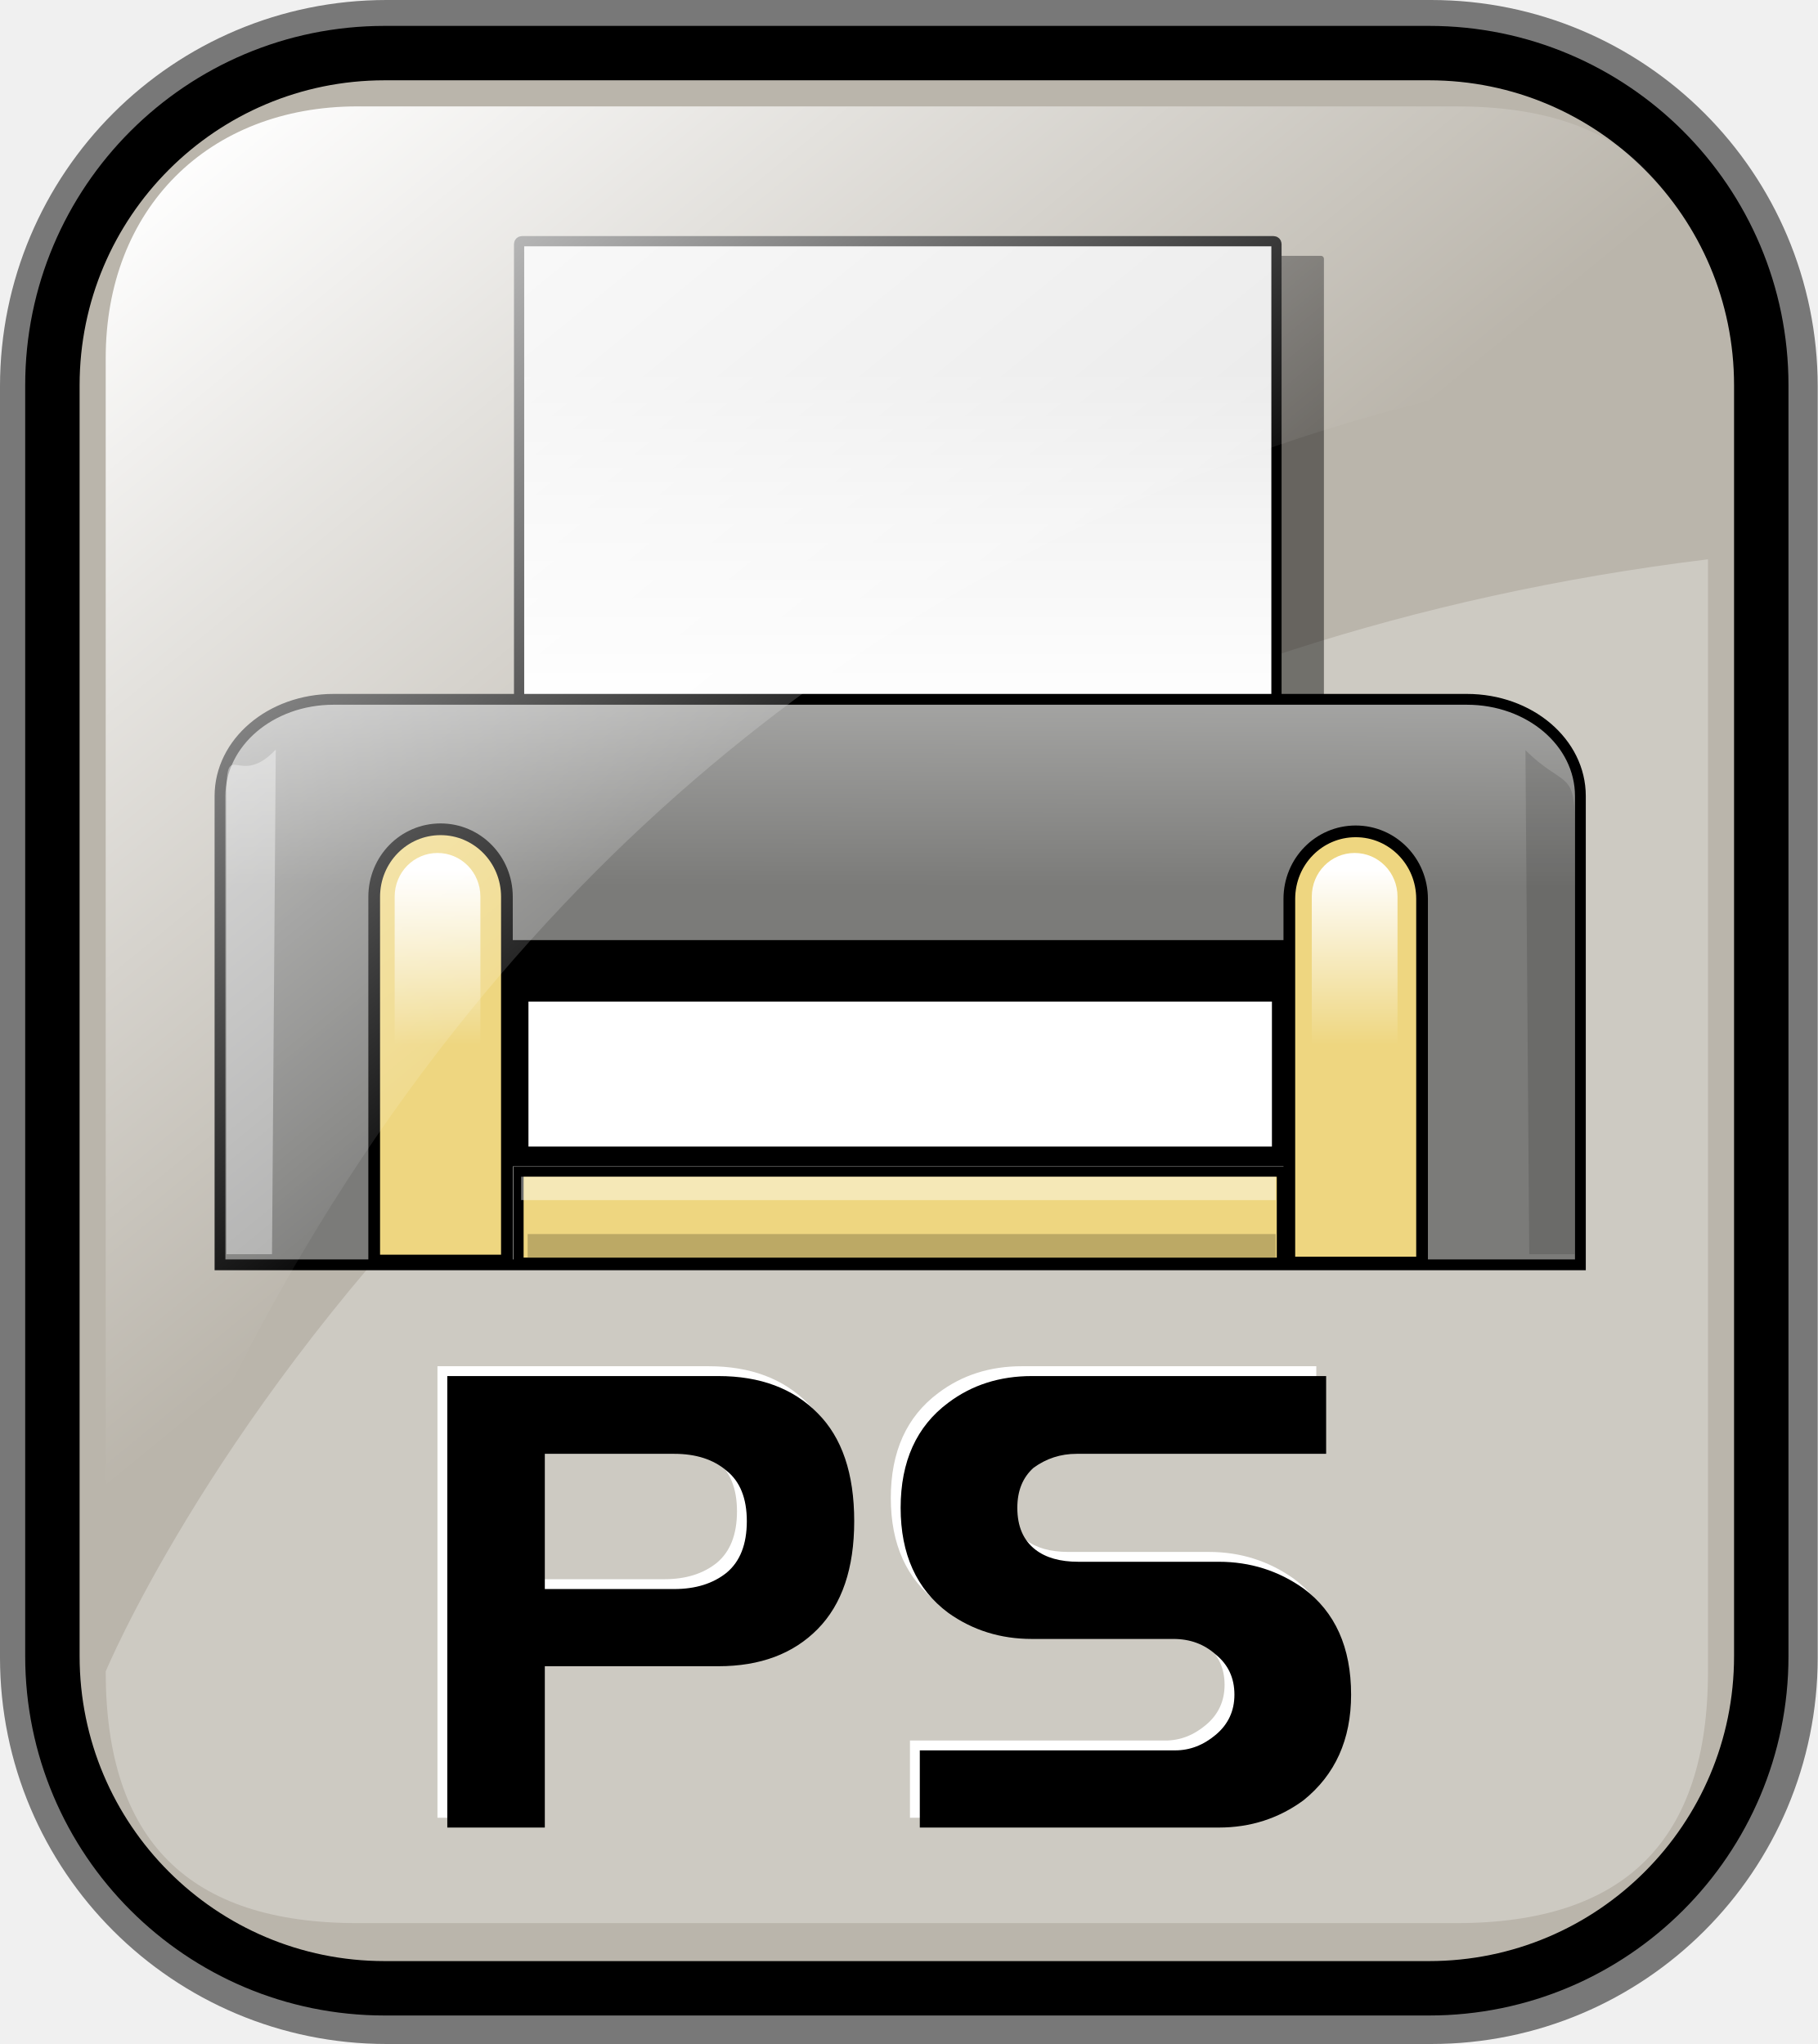
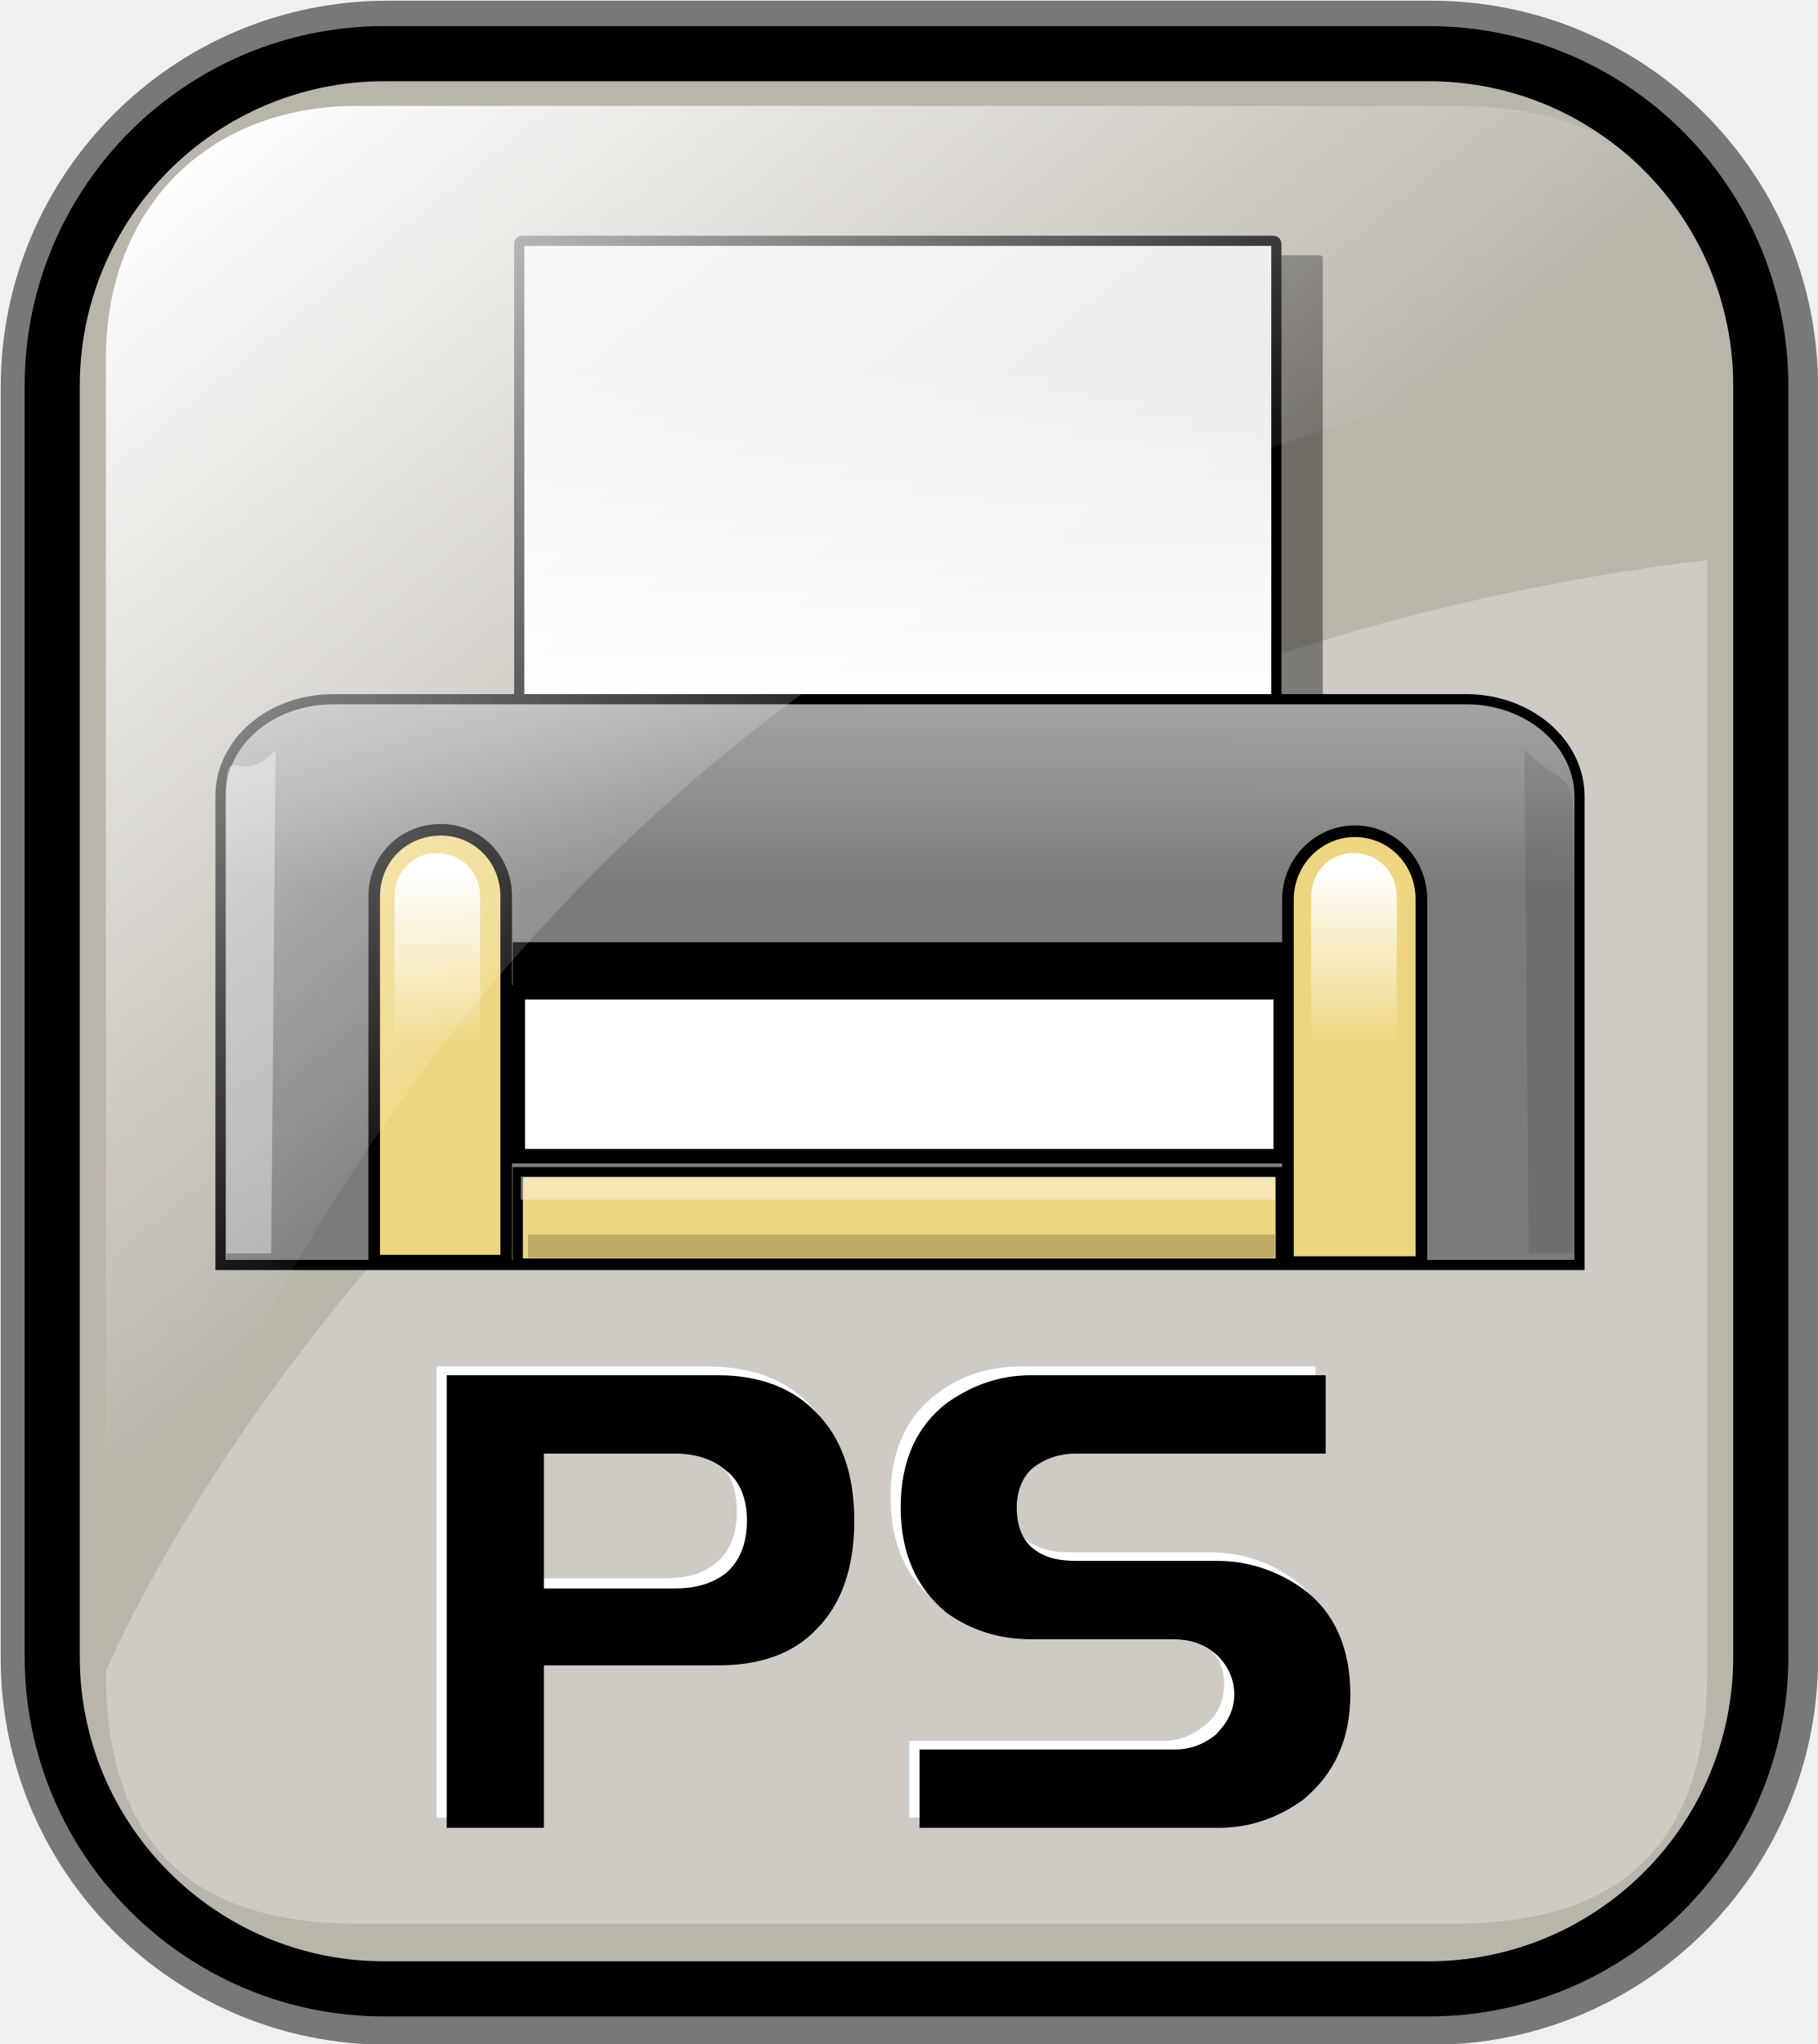
- <svg xmlns="http://www.w3.org/2000/svg" xmlns:xlink="http://www.w3.org/1999/xlink" id="svg1" width="125.256" height="140.887" version="1.0">
+ <svg xmlns="http://www.w3.org/2000/svg" xmlns:xlink="http://www.w3.org/1999/xlink" id="svg1" width="125.3" height="140.9" version="1">
+   <style>
+ .s0{
+   stop-color:#ffffff;
+   stop-opacity:1;
+ }
+ .s1{
+   stop-color:#ffffff;
+   stop-opacity:0;
+ }
+ .s2{
+   stop-color:#46a046;
+   stop-opacity:1;
+ }
+ .s3{
+   stop-color:#df421e;
+   stop-opacity:1;
+ }
+ .s4{
+   stop-color:#ada7c8;
+   stop-opacity:1;
+ }
+ .s5{
+   stop-color:#eed680;
+   stop-opacity:1;
+ }
+ .s6{
+   stop-color:#bdbdbc;
+   stop-opacity:1;
+ }
+ .s7{
+   stop-color:#fff;
+   stop-opacity:1;
+ }
+ .s8{
+   stop-color:#c5d2c8;
+   stop-opacity:1;
+ }
+ .s9{
+   stop-color:#221d19;
+   stop-opacity:1;
+ }
+ .s10{
+   stop-color:#7b7b79;
+   stop-opacity:0.6;
+ }
+ .s11{
+   stop-color:#e9e9e9;
+   stop-opacity:1;
+ }
+ .s12{
+   stop-color:#f4f4f4;
+   stop-opacity:1;
+ }
+ .s13{
+   fill:#eed680;
+   stroke-width:0.8;
+   stroke:#000;
+ }
+ .s14{
+   fill-opacity:0.4;
+   fill:#fff;
+ }
+ 
+ </style>
  <defs id="defs3">
    <linearGradient id="linearGradient3587">
-       <stop id="stop3589" offset="0" style="stop-color:#efe0cd;stop-opacity:0.561;" />
-       <stop id="stop3591" offset="1" style="stop-color:#cececd;stop-opacity:0.22;" />
+       <stop id="stop3589" offset="0" style="stop-color:#efe0cd;stop-opacity:0.6" />
+       <stop id="stop3591" offset="1" style="stop-color:#cececd;stop-opacity:0.2" />
    </linearGradient>
    <linearGradient id="linearGradient2832">
-       <stop style="stop-color:#ffffff;stop-opacity:1;" offset="0" id="stop2834" />
-       <stop style="stop-color:#ffffff;stop-opacity:0;" offset="1" id="stop2836" />
+       <stop offset="0" id="stop2834" class="s0" />
+       <stop offset="1" id="stop2836" class="s1" />
    </linearGradient>
    <linearGradient id="linearGradient839">
-       <stop style="stop-color:#46a046;stop-opacity:1;" offset="0" id="stop840" />
-       <stop style="stop-color:#df421e;stop-opacity:1;" offset="0.394" id="stop841" />
-       <stop style="stop-color:#ada7c8;stop-opacity:1;" offset="0.72" id="stop842" />
-       <stop style="stop-color:#eed680;stop-opacity:1;" offset="1" id="stop843" />
-     </linearGradient>
-     <linearGradient xlink:href="#linearGradient839" id="linearGradient836" x1="1.3267924e-17" y1="0.5" x2="1" y2="0.5" />
-     <linearGradient xlink:href="#linearGradient2832" id="linearGradient2830" gradientTransform="matrix(0.939922,0,0,0.896911,-12.08173,-3.352424)" x1="23.984" y1="16.369" x2="72.999" y2="73.399" gradientUnits="userSpaceOnUse" />
-     <linearGradient y2="93.732" x2="107.316" y1="124.28" x1="111.326" gradientTransform="matrix(0.777129,0,0,0.894628,-162.4688,12.76856)" gradientUnits="userSpaceOnUse" id="linearGradient1407" xlink:href="#linearGradient1700" />
-     <linearGradient y2="93.732" x2="107.316" y1="124.28" x1="111.326" gradientTransform="matrix(0.777129,0,0,0.894628,-2.922179,10.43077)" gradientUnits="userSpaceOnUse" id="linearGradient1390" xlink:href="#linearGradient1700" />
+       <stop offset="0" id="stop840" class="s2" />
+       <stop offset="0.4" id="stop841" class="s3" />
+       <stop offset="0.7" id="stop842" class="s4" />
+       <stop offset="1" id="stop843" class="s5" />
+     </linearGradient>
+     <linearGradient xlink:href="#linearGradient839" id="linearGradient836" x1="0" y1="0.5" x2="1" y2="0.5" />
+     <linearGradient xlink:href="#linearGradient2832" id="linearGradient2830" gradientTransform="matrix(0.939922,0,0,0.896911,-12.08173,-3.352424)" x1="24" y1="16.4" x2="73" y2="73.4" gradientUnits="userSpaceOnUse" />
+     <linearGradient y2="93.7" x2="107.3" y1="124.3" x1="111.3" gradientTransform="matrix(0.777129,0,0,0.894628,-162.4688,12.76856)" gradientUnits="userSpaceOnUse" id="linearGradient1407" xlink:href="#linearGradient1700" />
+     <linearGradient y2="93.7" x2="107.3" y1="124.3" x1="111.3" gradientTransform="matrix(0.777129,0,0,0.894628,-2.922179,10.43077)" gradientUnits="userSpaceOnUse" id="linearGradient1390" xlink:href="#linearGradient1700" />
    <linearGradient id="linearGradient1350">
-       <stop style="stop-color:#46a046;stop-opacity:1;" offset="0" id="stop1352" />
-       <stop style="stop-color:#df421e;stop-opacity:1;" offset="0.394" id="stop1354" />
-       <stop style="stop-color:#ada7c8;stop-opacity:1;" offset="0.72" id="stop1356" />
-       <stop style="stop-color:#eed680;stop-opacity:1;" offset="1" id="stop1358" />
-     </linearGradient>
-     <linearGradient xlink:href="#linearGradient839" id="linearGradient1360" x1="1.3267924e-17" y1="0.5" x2="1" y2="0.5" />
-     <linearGradient xlink:href="#linearGradient1700" id="linearGradient1362" gradientTransform="matrix(0.870364,0,0,1.001961,4.612015,4.886798)" x1="123.504" y1="121.732" x2="128.67" y2="87.98" gradientUnits="userSpaceOnUse" />
-     <linearGradient xlink:href="#linearGradient839" id="linearGradient1363" x1="1.3267924e-17" y1="0.5" x2="1" y2="0.5" />
+       <stop offset="0" id="stop1352" class="s2" />
+       <stop offset="0.4" id="stop1354" class="s3" />
+       <stop offset="0.7" id="stop1356" class="s4" />
+       <stop offset="1" id="stop1358" class="s5" />
+     </linearGradient>
+     <linearGradient xlink:href="#linearGradient839" id="linearGradient1360" x1="0" y1="0.5" x2="1" y2="0.5" />
+     <linearGradient xlink:href="#linearGradient1700" id="linearGradient1362" gradientTransform="matrix(0.870364,0,0,1.001961,4.612015,4.886798)" x1="123.5" y1="121.7" x2="128.7" y2="88" gradientUnits="userSpaceOnUse" />
+     <linearGradient xlink:href="#linearGradient839" id="linearGradient1363" x1="0" y1="0.5" x2="1" y2="0.5" />
    <linearGradient id="linearGradient1353">
-       <stop style="stop-color:#46a046;stop-opacity:1;" offset="0" id="stop1355" />
-       <stop style="stop-color:#df421e;stop-opacity:1;" offset="0.394" id="stop1357" />
-       <stop style="stop-color:#ada7c8;stop-opacity:1;" offset="0.72" id="stop1359" />
-       <stop style="stop-color:#eed680;stop-opacity:1;" offset="1" id="stop1361" />
+       <stop offset="0" id="stop1355" class="s2" />
+       <stop offset="0.4" id="stop1357" class="s3" />
+       <stop offset="0.7" id="stop1359" class="s4" />
+       <stop offset="1" id="stop1361" class="s5" />
    </linearGradient>
    <linearGradient id="linearGradient1700">
-       <stop style="stop-color:#000000;stop-opacity:0.699;" offset="0" id="stop1701" />
-       <stop style="stop-color:#000000;stop-opacity:0;" offset="1" id="stop1702" />
-     </linearGradient>
-     <linearGradient y2="0.5" x2="1" y1="0.5" x1="1.3267924e-17" id="linearGradient1427" xlink:href="#linearGradient839" />
+       <stop offset="0" id="stop1701" style="stop-color:#000000;stop-opacity:0.7" />
+       <stop offset="1" id="stop1702" style="stop-color:#000000;stop-opacity:0" />
+     </linearGradient>
+     <linearGradient y2="0.5" x2="1" y1="0.5" x1="0" id="linearGradient1427" xlink:href="#linearGradient839" />
    <linearGradient id="linearGradient1417">
-       <stop id="stop1419" offset="0" style="stop-color:#46a046;stop-opacity:1;" />
-       <stop id="stop1421" offset="0.394" style="stop-color:#df421e;stop-opacity:1;" />
-       <stop id="stop1423" offset="0.72" style="stop-color:#ada7c8;stop-opacity:1;" />
-       <stop id="stop1425" offset="1" style="stop-color:#eed680;stop-opacity:1;" />
-     </linearGradient>
-     <linearGradient xlink:href="#linearGradient839" id="linearGradient1381" x1="1.3267924e-17" y1="0.5" x2="1" y2="0.5" />
+       <stop id="stop1419" offset="0" class="s2" />
+       <stop id="stop1421" offset="0.4" class="s3" />
+       <stop id="stop1423" offset="0.7" class="s4" />
+       <stop id="stop1425" offset="1" class="s5" />
+     </linearGradient>
+     <linearGradient xlink:href="#linearGradient839" id="linearGradient1381" x1="0" y1="0.5" x2="1" y2="0.5" />
    <linearGradient id="linearGradient1371">
-       <stop style="stop-color:#46a046;stop-opacity:1;" offset="0" id="stop1373" />
-       <stop style="stop-color:#df421e;stop-opacity:1;" offset="0.394" id="stop1375" />
-       <stop style="stop-color:#ada7c8;stop-opacity:1;" offset="0.72" id="stop1377" />
-       <stop style="stop-color:#eed680;stop-opacity:1;" offset="1" id="stop1379" />
-     </linearGradient>
-     <linearGradient y2="0.5" x2="1" y1="0.5" x1="1.3267924e-17" id="linearGradient1374" xlink:href="#linearGradient839" />
+       <stop offset="0" id="stop1373" class="s2" />
+       <stop offset="0.4" id="stop1375" class="s3" />
+       <stop offset="0.7" id="stop1377" class="s4" />
+       <stop offset="1" id="stop1379" class="s5" />
+     </linearGradient>
+     <linearGradient y2="0.5" x2="1" y1="0.5" x1="0" id="linearGradient1374" xlink:href="#linearGradient839" />
    <linearGradient id="linearGradient1364">
-       <stop id="stop1366" offset="0" style="stop-color:#46a046;stop-opacity:1;" />
-       <stop id="stop1368" offset="0.394" style="stop-color:#df421e;stop-opacity:1;" />
-       <stop id="stop1370" offset="0.72" style="stop-color:#ada7c8;stop-opacity:1;" />
-       <stop id="stop1372" offset="1" style="stop-color:#eed680;stop-opacity:1;" />
-     </linearGradient>
-     <linearGradient xlink:href="#linearGradient869" id="linearGradient674" x1="0.689" y1="0.786" x2="0.374" y2="0.473" spreadMethod="reflect" />
-     <linearGradient xlink:href="#linearGradient839" id="linearGradient1426" x1="1.3267924e-17" y1="0.5" x2="1" y2="0.5" />
+       <stop id="stop1366" offset="0" class="s2" />
+       <stop id="stop1368" offset="0.4" class="s3" />
+       <stop id="stop1370" offset="0.7" class="s4" />
+       <stop id="stop1372" offset="1" class="s5" />
+     </linearGradient>
+     <linearGradient xlink:href="#linearGradient869" id="linearGradient674" x1="0.7" y1="0.8" x2="0.4" y2="0.5" spreadMethod="reflect" />
+     <linearGradient xlink:href="#linearGradient839" id="linearGradient1426" x1="0" y1="0.5" x2="1" y2="0.5" />
    <linearGradient id="linearGradient1416">
-       <stop style="stop-color:#46a046;stop-opacity:1;" offset="0" id="stop1418" />
-       <stop style="stop-color:#df421e;stop-opacity:1;" offset="0.394" id="stop1420" />
-       <stop style="stop-color:#ada7c8;stop-opacity:1;" offset="0.72" id="stop1422" />
-       <stop style="stop-color:#eed680;stop-opacity:1;" offset="1" id="stop1424" />
-     </linearGradient>
-     <linearGradient xlink:href="#linearGradient907" id="linearGradient904" x1="0.357" y1="0.493" x2="0.174" y2="0.294" spreadMethod="reflect" />
+       <stop offset="0" id="stop1418" class="s2" />
+       <stop offset="0.4" id="stop1420" class="s3" />
+       <stop offset="0.7" id="stop1422" class="s4" />
+       <stop offset="1" id="stop1424" class="s5" />
+     </linearGradient>
+     <linearGradient xlink:href="#linearGradient907" id="linearGradient904" x1="0.4" y1="0.5" x2="0.2" y2="0.3" spreadMethod="reflect" />
    <linearGradient id="linearGradient866">
-       <stop style="stop-color:#ffff00;stop-opacity:1;" offset="0" id="stop867" />
-       <stop style="stop-color:#ffea00;stop-opacity:1;" offset="0.369" id="stop901" />
-       <stop style="stop-color:#ffd600;stop-opacity:1;" offset="1" id="stop868" />
+       <stop offset="0" id="stop867" style="stop-color:#ffff00;stop-opacity:1" />
+       <stop offset="0.4" id="stop901" style="stop-color:#ffea00;stop-opacity:1" />
+       <stop offset="1" id="stop868" style="stop-color:#ffd600;stop-opacity:1" />
    </linearGradient>
    <linearGradient id="linearGradient869">
-       <stop style="stop-color:#7590ae;stop-opacity:1;" offset="0" id="stop870" />
-       <stop style="stop-color:#89a4c0;stop-opacity:1;" offset="0.87" id="stop912" />
-       <stop style="stop-color:#9db8d2;stop-opacity:1;" offset="1" id="stop871" />
+       <stop offset="0" id="stop870" style="stop-color:#7590ae;stop-opacity:1" />
+       <stop offset="0.9" id="stop912" style="stop-color:#89a4c0;stop-opacity:1" />
+       <stop offset="1" id="stop871" style="stop-color:#9db8d2;stop-opacity:1" />
    </linearGradient>
    <linearGradient id="linearGradient907">
-       <stop style="stop-color:#eed680;stop-opacity:1;" offset="0" id="stop908" />
-       <stop style="stop-color:#dfb546;stop-opacity:1;" offset="0.294" id="stop911" />
-       <stop style="stop-color:#d1940c;stop-opacity:1;" offset="1" id="stop910" />
-     </linearGradient>
-     <linearGradient xlink:href="#linearGradient827" id="linearGradient834" x1="49.699" y1="116.606" x2="49.599" y2="101.985" spreadMethod="reflect" gradientTransform="scale(1.6022,0.624142)" gradientUnits="userSpaceOnUse" />
+       <stop offset="0" id="stop908" class="s5" />
+       <stop offset="0.3" id="stop911" style="stop-color:#dfb546;stop-opacity:1" />
+       <stop offset="1" id="stop910" style="stop-color:#d1940c;stop-opacity:1" />
+     </linearGradient>
+     <linearGradient xlink:href="#linearGradient827" id="linearGradient834" x1="49.7" y1="116.6" x2="49.6" y2="102" spreadMethod="reflect" gradientTransform="scale(1.6022,0.624142)" gradientUnits="userSpaceOnUse" />
    <linearGradient id="linearGradient827">
-       <stop style="stop-color:#7b7b79;stop-opacity:1;" offset="0" id="stop828" />
-       <stop style="stop-color:#bdbdbc;stop-opacity:1;" offset="0.797" id="stop831" />
-       <stop style="stop-color:#fff;stop-opacity:1;" offset="1" id="stop829" />
-     </linearGradient>
-     <linearGradient xlink:href="#linearGradient827" id="linearGradient830" x1="56.941" y1="131.964" x2="57.167" y2="77.065" gradientTransform="scale(1.413234,0.707597)" gradientUnits="userSpaceOnUse" />
-     <linearGradient gradientUnits="userSpaceOnUse" gradientTransform="matrix(1.6022,0,0,0.624142,0,0.644068)" spreadMethod="reflect" y2="135.894" x2="51.868" y1="168.575" x1="51.868" id="linearGradient1541" xlink:href="#linearGradient2825" />
-     <linearGradient gradientUnits="userSpaceOnUse" gradientTransform="matrix(1.425413,0,0,0.701551,0,0.644068)" y2="101.998" x2="55.779" y1="135.841" x1="55.779" id="linearGradient1539" xlink:href="#linearGradient827" />
+       <stop offset="0" id="stop828" style="stop-color:#7b7b79;stop-opacity:1" />
+       <stop offset="0.8" id="stop831" class="s6" />
+       <stop offset="1" id="stop829" class="s7" />
+     </linearGradient>
+     <linearGradient xlink:href="#linearGradient827" id="linearGradient830" x1="56.9" y1="132" x2="57.2" y2="77.1" gradientTransform="scale(1.413234,0.707597)" gradientUnits="userSpaceOnUse" />
+     <linearGradient gradientUnits="userSpaceOnUse" gradientTransform="matrix(1.6022,0,0,0.624142,0,0.644068)" spreadMethod="reflect" y2="135.9" x2="51.9" y1="168.6" x1="51.9" id="linearGradient1541" xlink:href="#linearGradient2825" />
+     <linearGradient gradientUnits="userSpaceOnUse" gradientTransform="matrix(1.425413,0,0,0.701551,0,0.644068)" y2="102" x2="55.8" y1="135.8" x1="55.8" id="linearGradient1539" xlink:href="#linearGradient827" />
    <linearGradient id="linearGradient1532">
-       <stop id="stop1534" offset="0" style="stop-color:#c5d2c8;stop-opacity:1;" />
-       <stop id="stop2079" offset="0.871" style="stop-color:#c1d2bf;stop-opacity:1;" />
-       <stop id="stop1537" offset="1" style="stop-color:#fff;stop-opacity:1;" />
+       <stop id="stop1534" offset="0" class="s8" />
+       <stop id="stop2079" offset="0.9" style="stop-color:#c1d2bf;stop-opacity:1" />
+       <stop id="stop1537" offset="1" class="s7" />
    </linearGradient>
    <linearGradient id="linearGradient835">
-       <stop id="stop836" offset="0" style="stop-color:#221d19;stop-opacity:1;" />
-       <stop id="stop837" offset="0.842" style="stop-color:#bdbdbc;stop-opacity:1;" />
-       <stop id="stop838" offset="1" style="stop-color:#fff;stop-opacity:1;" />
+       <stop id="stop836" offset="0" class="s9" />
+       <stop id="stop837" offset="0.8" class="s6" />
+       <stop id="stop838" offset="1" class="s7" />
    </linearGradient>
    <linearGradient id="linearGradient2825">
-       <stop id="stop2827" offset="0" style="stop-color:#7b7b79;stop-opacity:0.602;" />
-       <stop id="stop2829" offset="0.457" style="stop-color:#bdbdbc;stop-opacity:1;" />
-       <stop id="stop2831" offset="1" style="stop-color:#fff;stop-opacity:1;" />
+       <stop id="stop2827" offset="0" class="s10" />
+       <stop id="stop2829" offset="0.5" class="s6" />
+       <stop id="stop2831" offset="1" class="s7" />
    </linearGradient>
    <linearGradient id="linearGradient2073">
-       <stop id="stop2075" offset="0" style="stop-color:#ffffff;stop-opacity:1;" />
-       <stop id="stop2077" offset="1" style="stop-color:#ffffff;stop-opacity:0;" />
+       <stop id="stop2075" offset="0" class="s0" />
+       <stop id="stop2077" offset="1" class="s1" />
    </linearGradient>
    <linearGradient id="linearGradient2088">
-       <stop style="stop-color:#e9e9e9;stop-opacity:1;" offset="0" id="stop2090" />
-       <stop style="stop-color:#f4f4f4;stop-opacity:1;" offset="0.414" id="stop2094" />
-       <stop style="stop-color:#ffffff;stop-opacity:1;" offset="1" id="stop2092" />
+       <stop offset="0" id="stop2090" class="s11" />
+       <stop offset="0.4" id="stop2094" class="s12" />
+       <stop offset="1" id="stop2092" class="s0" />
    </linearGradient>
    <linearGradient id="linearGradient2097">
-       <stop style="stop-color:#c5d2c8;stop-opacity:1;" offset="0" id="stop2099" />
-       <stop style="stop-color:#ffffff;stop-opacity:1;" offset="1" id="stop2103" />
-     </linearGradient>
-     <linearGradient gradientUnits="userSpaceOnUse" gradientTransform="matrix(1.6022,0,0,0.624142,0,0.644068)" spreadMethod="reflect" y2="135.894" x2="51.868" y1="168.575" x1="51.868" id="linearGradient1525" xlink:href="#linearGradient2825" />
-     <linearGradient gradientUnits="userSpaceOnUse" gradientTransform="matrix(1.425413,0,0,0.597987,0,12.30033)" y2="105.124" x2="55.779" y1="136.759" x1="55.779" id="linearGradient1523" xlink:href="#linearGradient2094" />
+       <stop offset="0" id="stop2099" class="s8" />
+       <stop offset="1" id="stop2103" class="s0" />
+     </linearGradient>
+     <linearGradient gradientUnits="userSpaceOnUse" gradientTransform="matrix(1.6022,0,0,0.624142,0,0.644068)" spreadMethod="reflect" y2="135.9" x2="51.9" y1="168.6" x1="51.9" id="linearGradient1525" xlink:href="#linearGradient2825" />
+     <linearGradient gradientUnits="userSpaceOnUse" gradientTransform="matrix(1.425413,0,0,0.597987,0,12.30033)" y2="105.1" x2="55.8" y1="136.8" x1="55.8" id="linearGradient1523" xlink:href="#linearGradient2094" />
    <linearGradient id="linearGradient1516">
-       <stop id="stop1518" offset="0" style="stop-color:#826647;stop-opacity:1;" />
-       <stop id="stop2088" offset="0.857" style="stop-color:#c0b2a3;stop-opacity:1;" />
-       <stop id="stop1521" offset="1" style="stop-color:#fff;stop-opacity:1;" />
+       <stop id="stop1518" offset="0" style="stop-color:#826647;stop-opacity:1" />
+       <stop id="stop2088" offset="0.9" style="stop-color:#c0b2a3;stop-opacity:1" />
+       <stop id="stop1521" offset="1" class="s7" />
    </linearGradient>
    <linearGradient id="linearGradient1508">
-       <stop id="stop1510" offset="0" style="stop-color:#221d19;stop-opacity:1;" />
-       <stop id="stop1512" offset="0.842" style="stop-color:#bdbdbc;stop-opacity:1;" />
-       <stop id="stop1514" offset="1" style="stop-color:#fff;stop-opacity:1;" />
+       <stop id="stop1510" offset="0" class="s9" />
+       <stop id="stop1512" offset="0.8" class="s6" />
+       <stop id="stop1514" offset="1" class="s7" />
    </linearGradient>
    <linearGradient id="linearGradient1500">
-       <stop id="stop1502" offset="0" style="stop-color:#7b7b79;stop-opacity:0.602;" />
-       <stop id="stop1504" offset="0.457" style="stop-color:#bdbdbc;stop-opacity:1;" />
-       <stop id="stop1506" offset="1" style="stop-color:#fff;stop-opacity:1;" />
+       <stop id="stop1502" offset="0" class="s10" />
+       <stop id="stop1504" offset="0.5" class="s6" />
+       <stop id="stop1506" offset="1" class="s7" />
    </linearGradient>
    <linearGradient id="linearGradient1486">
-       <stop style="stop-color:#e9e9e9;stop-opacity:1;" offset="0" id="stop1488" />
-       <stop style="stop-color:#f4f4f4;stop-opacity:1;" offset="0.414" id="stop1490" />
-       <stop style="stop-color:#ffffff;stop-opacity:1;" offset="1" id="stop1492" />
+       <stop offset="0" id="stop1488" class="s11" />
+       <stop offset="0.4" id="stop1490" class="s12" />
+       <stop offset="1" id="stop1492" class="s0" />
    </linearGradient>
    <linearGradient id="linearGradient1480">
-       <stop style="stop-color:#c5d2c8;stop-opacity:1;" offset="0" id="stop1482" />
-       <stop style="stop-color:#ffffff;stop-opacity:1;" offset="1" id="stop1484" />
+       <stop offset="0" id="stop1482" class="s8" />
+       <stop offset="1" id="stop1484" class="s0" />
    </linearGradient>
    <linearGradient id="linearGradient2089">
-       <stop id="stop2091" offset="0" style="stop-color:#314e6c;stop-opacity:1;" />
-       <stop id="stop2097" offset="0.814" style="stop-color:#98a6b5;stop-opacity:1;" />
-       <stop id="stop2095" offset="1" style="stop-color:#fff;stop-opacity:1;" />
+       <stop id="stop2091" offset="0" style="stop-color:#314e6c;stop-opacity:1" />
+       <stop id="stop2097" offset="0.8" style="stop-color:#98a6b5;stop-opacity:1" />
+       <stop id="stop2095" offset="1" class="s7" />
    </linearGradient>
    <linearGradient id="linearGradient2094">
-       <stop id="stop2096" offset="0" style="stop-color:#727272;stop-opacity:1;" />
-       <stop id="stop2102" offset="0.7" style="stop-color:#b8b8b8;stop-opacity:1;" />
-       <stop id="stop2100" offset="1" style="stop-color:#fff;stop-opacity:1;" />
-     </linearGradient>
-     <linearGradient xlink:href="#linearGradient2073" id="linearGradient1551" gradientUnits="userSpaceOnUse" gradientTransform="matrix(0.367729,0,0,1.19512,72.12812,-6.105267)" x1="57.517" y1="55.247" x2="57.517" y2="65.404" />
-     <linearGradient xlink:href="#linearGradient2073" id="linearGradient1554" gradientUnits="userSpaceOnUse" gradientTransform="matrix(0.367729,0,0,1.19512,8.930364,-6.105267)" x1="57.517" y1="55.247" x2="57.517" y2="65.404" />
-     <linearGradient xlink:href="#linearGradient827" id="linearGradient1562" gradientUnits="userSpaceOnUse" gradientTransform="matrix(0.936879,0,0,0.469089,9.152264,-0.8017957)" x1="56.941" y1="131.964" x2="57.167" y2="77.065" />
-     <linearGradient xlink:href="#linearGradient2088" id="linearGradient1565" gradientUnits="userSpaceOnUse" gradientTransform="matrix(0.913447,0,0,0.637401,9.152264,-13.14608)" x1="60.294" y1="60.653" x2="60.294" y2="98.393" />
+       <stop id="stop2096" offset="0" style="stop-color:#727272;stop-opacity:1" />
+       <stop id="stop2102" offset="0.7" style="stop-color:#b8b8b8;stop-opacity:1" />
+       <stop id="stop2100" offset="1" class="s7" />
+     </linearGradient>
+     <linearGradient xlink:href="#linearGradient2073" id="linearGradient1551" gradientUnits="userSpaceOnUse" gradientTransform="matrix(0.367729,0,0,1.19512,72.12812,-6.105267)" x1="57.5" y1="55.2" x2="57.5" y2="65.4" />
+     <linearGradient xlink:href="#linearGradient2073" id="linearGradient1554" gradientUnits="userSpaceOnUse" gradientTransform="matrix(0.367729,0,0,1.19512,8.930364,-6.105267)" x1="57.5" y1="55.2" x2="57.5" y2="65.4" />
+     <linearGradient xlink:href="#linearGradient827" id="linearGradient1562" gradientUnits="userSpaceOnUse" gradientTransform="matrix(0.936879,0,0,0.469089,9.152264,-0.8017957)" x1="56.9" y1="132" x2="57.2" y2="77.1" />
+     <linearGradient xlink:href="#linearGradient2088" id="linearGradient1565" gradientUnits="userSpaceOnUse" gradientTransform="matrix(0.913447,0,0,0.637401,9.152264,-13.14608)" x1="60.3" y1="60.7" x2="60.3" y2="98.4" />
  </defs>
-   <rect style="fill:none;fill-rule:evenodd;stroke:#000000;stroke-width:7.5;stroke-linejoin:round;stroke-miterlimit:4;stroke-dasharray:none;stroke-opacity:0.5" id="rect834" width="117.756" height="133.387" x="3.75" y="3.75" ry="22.893" rx="22.893" />
-   <rect style="fill:#bab5ab;fill-opacity:1;fill-rule:evenodd;stroke:#000000;stroke-width:3.75;stroke-miterlimit:4;stroke-dasharray:none" id="rect828" width="117.756" height="133.387" x="3.611" y="3.66" ry="22.893" rx="22.893" />
-   <path style="fill:#ffffff;fill-opacity:0.279;fill-rule:evenodd;stroke:none;stroke-width:6.25" d="M 100.348,132.555 L 24.63,132.555 C 12.986,132.555 7.284,126.853 7.284,115.208 C 7.284,115.208 34.904,48.693 117.695,38.551 L 117.695,115.208 C 117.695,126.853 111.993,132.555 100.348,132.555 z " id="path2838" />
-   <path style="font-size:40px;fill:#ffffff;fill-opacity:1;stroke-width:1pt;font-family:Trek" d="M 90.705,94.17 L 90.705,99.53 L 73.505,99.53 C 72.412,99.53 71.425,99.85 70.545,100.49 C 69.799,101.156 69.425,102.076 69.425,103.25 C 69.425,104.53 69.839,105.49 70.665,106.13 C 71.385,106.69 72.372,106.97 73.625,106.97 L 83.305,106.97 C 85.465,106.97 87.412,107.583 89.145,108.81 C 91.332,110.436 92.425,112.876 92.425,116.13 C 92.425,119.223 91.332,121.65 89.145,123.41 C 87.439,124.663 85.492,125.29 83.305,125.29 L 62.705,125.29 L 62.705,119.97 L 80.305,119.97 C 81.319,119.97 82.252,119.61 83.105,118.89 C 83.959,118.17 84.385,117.25 84.385,116.13 C 84.385,114.983 83.959,114.063 83.105,113.37 C 82.305,112.65 81.332,112.29 80.185,112.29 L 70.425,112.29 C 68.265,112.29 66.345,111.69 64.665,110.49 C 62.479,108.863 61.385,106.45 61.385,103.25 C 61.385,100.05 62.479,97.636 64.665,96.01 C 66.292,94.783 68.212,94.17 70.425,94.17 L 90.705,94.17 z M 36.865,114.17 L 36.865,125.29 L 30.145,125.29 L 30.145,94.17 L 48.825,94.17 C 51.705,94.17 53.985,95.023 55.665,96.73 C 57.345,98.41 58.185,100.89 58.185,104.17 C 58.185,107.423 57.345,109.903 55.665,111.61 C 53.985,113.316 51.705,114.17 48.825,114.17 L 36.865,114.17 z M 36.865,99.53 L 36.865,108.85 L 45.785,108.85 C 47.252,108.85 48.452,108.476 49.385,107.73 C 50.319,106.956 50.785,105.77 50.785,104.17 C 50.785,102.596 50.319,101.436 49.385,100.69 C 48.479,99.916 47.279,99.53 45.785,99.53 L 36.865,99.53 z " id="path2353" />
-   <path style="font-size:40px;stroke-width:1pt;font-family:Trek" d="M 91.383,94.848 L 91.383,100.208 L 74.183,100.208 C 73.09,100.208 72.103,100.528 71.223,101.168 C 70.477,101.834 70.103,102.754 70.103,103.928 C 70.103,105.208 70.517,106.168 71.343,106.808 C 72.063,107.368 73.05,107.648 74.303,107.648 L 83.983,107.648 C 86.143,107.648 88.09,108.261 89.823,109.488 C 92.01,111.114 93.103,113.554 93.103,116.808 C 93.103,119.901 92.01,122.328 89.823,124.088 C 88.117,125.341 86.17,125.968 83.983,125.968 L 63.383,125.968 L 63.383,120.648 L 80.983,120.648 C 81.997,120.648 82.93,120.288 83.783,119.568 C 84.637,118.848 85.063,117.928 85.063,116.808 C 85.063,115.661 84.637,114.741 83.783,114.048 C 82.983,113.328 82.01,112.968 80.863,112.968 L 71.103,112.968 C 68.943,112.968 67.023,112.368 65.343,111.168 C 63.157,109.541 62.063,107.128 62.063,103.928 C 62.063,100.728 63.157,98.314 65.343,96.688 C 66.97,95.461 68.89,94.848 71.103,94.848 L 91.383,94.848 z M 37.543,114.848 L 37.543,125.968 L 30.823,125.968 L 30.823,94.848 L 49.503,94.848 C 52.383,94.848 54.663,95.701 56.343,97.408 C 58.023,99.088 58.863,101.568 58.863,104.848 C 58.863,108.101 58.023,110.581 56.343,112.288 C 54.663,113.994 52.383,114.848 49.503,114.848 L 37.543,114.848 z M 37.543,100.208 L 37.543,109.528 L 46.463,109.528 C 47.93,109.528 49.13,109.154 50.063,108.408 C 50.997,107.634 51.463,106.448 51.463,104.848 C 51.463,103.274 50.997,102.114 50.063,101.368 C 49.157,100.594 47.957,100.208 46.463,100.208 L 37.543,100.208 z " id="path891" />
-   <rect rx="0.2" y="17.635" x="39.04" ry="0.2" height="37.425" width="52.19" id="rect844" style="fill:#000000;fill-opacity:0.446;fill-rule:evenodd;stroke:none;stroke-width:3.75;stroke-linecap:round;stroke-linejoin:round" />
-   <rect rx="0.196" y="16.625" x="35.77" ry="0.196" height="36.367" width="52.19" id="rect843" style="fill:url(#linearGradient1565);fill-opacity:1;fill-rule:evenodd;stroke:#000000;stroke-width:0.704;stroke-linecap:round;stroke-linejoin:round;stroke-miterlimit:4" />
-   <path id="path826" d="M 22.982,48.203 C 18.649,48.203 15.16,51.177 15.16,54.87 C 15.16,54.87 15.16,83.283 15.16,87.181 L 108.903,87.181 L 108.903,54.87 C 108.903,51.177 105.414,48.203 101.081,48.203 L 22.982,48.203 z " style="fill:url(#linearGradient1562);fill-opacity:1;fill-rule:evenodd;stroke:#000000;stroke-width:0.745;stroke-miterlimit:4" />
-   <path id="path833" d="M 30.359,57.16 C 27.825,57.16 25.786,59.238 25.786,61.818 C 25.786,61.818 25.786,84.597 25.786,86.884 C 28.319,86.884 32.645,86.884 34.931,86.884 L 34.931,61.818 C 34.931,59.238 32.892,57.16 30.359,57.16 z " style="fill:#eed680;fill-opacity:1;fill-rule:evenodd;stroke:#000000;stroke-width:0.807;stroke-miterlimit:4" />
-   <path id="path839" d="M 93.42,57.303 C 90.887,57.303 88.847,59.38 88.847,61.96 C 88.847,61.96 88.847,84.739 88.847,87.026 C 91.381,87.026 95.706,87.026 97.993,87.026 L 97.993,61.96 C 97.993,59.38 95.953,57.303 93.42,57.303 z " style="fill:#eed680;fill-opacity:1;fill-rule:evenodd;stroke:#000000;stroke-width:0.807;stroke-miterlimit:4" />
-   <rect y="80.766" x="35.738" ry="0" height="6.261" width="52.587" id="rect840" style="fill:#eed680;fill-opacity:1;fill-rule:evenodd;stroke:#000000;stroke-width:0.686;stroke-miterlimit:4;stroke-opacity:1" />
-   <rect y="65.266" x="35.738" height="8.066" width="52.587" id="rect841" style="fill-rule:evenodd;stroke:#000000;stroke-width:0.7pt" />
-   <rect y="68.361" x="35.738" height="11.346" width="52.587" id="rect842" style="fill:#ffffff;fill-opacity:1;fill-rule:evenodd;stroke:#000000;stroke-width:1.016pt" />
-   <path id="path1313" d="M 30.15,58.793 C 28.513,58.793 27.196,60.134 27.196,61.801 C 27.196,61.801 27.196,76.512 27.196,77.989 C 28.832,77.989 31.626,77.989 33.103,77.989 L 33.103,61.801 C 33.103,60.134 31.786,58.793 30.15,58.793 z " style="fill:url(#linearGradient1554);fill-opacity:1;fill-rule:evenodd;stroke:none;stroke-width:0.786;stroke-miterlimit:4" />
-   <path id="path2081" d="M 93.347,58.793 C 91.711,58.793 90.394,60.134 90.394,61.801 C 90.394,61.801 90.394,76.512 90.394,77.989 C 92.03,77.989 94.824,77.989 96.301,77.989 L 96.301,61.801 C 96.301,60.134 94.983,58.793 93.347,58.793 z " style="fill:url(#linearGradient1551);fill-opacity:1;fill-rule:evenodd;stroke:none;stroke-width:0.786;stroke-miterlimit:4" />
-   <rect y="81.108" x="35.912" ry="0" height="1.612" width="51.995" id="rect2085" style="fill:#ffffff;fill-opacity:0.437;fill-rule:evenodd;stroke:none;stroke-width:1.206;stroke-opacity:1" />
-   <rect y="85.06" x="36.359" ry="0" height="1.612" width="51.546" id="rect2845" style="fill:#000000;fill-opacity:0.211;fill-rule:evenodd;stroke:none;stroke-width:1.206;stroke-opacity:1" />
-   <path id="path1335" d="M 19.004,51.663 C 16.469,54.357 15.61,50.86 15.61,54.57 C 15.61,54.57 15.61,82.532 15.61,86.447 L 18.744,86.447 L 19.004,51.663 z " style="fill:#ffffff;fill-opacity:0.389;fill-rule:evenodd;stroke:none;stroke-width:1.217;stroke-miterlimit:4" />
-   <path id="path2869" d="M 105.117,51.708 C 107.652,54.234 108.511,53.083 108.511,56.561 C 108.511,56.561 108.511,82.777 108.511,86.447 L 105.378,86.447 L 105.117,51.708 z " style="fill:#000000;fill-opacity:0.13;fill-rule:evenodd;stroke:none;stroke-width:1.217;stroke-miterlimit:4" />
-   <path style="fill:url(#linearGradient2830);fill-opacity:1;fill-rule:evenodd;stroke:none;stroke-width:6.25" d="M 24.63,7.333 L 100.348,7.333 C 111.993,7.333 117.695,13.035 117.695,24.68 C 117.695,24.68 38.408,25.585 7.284,116.028 L 7.284,24.68 C 7.284,14.391 14.342,7.333 24.63,7.333 z " id="rect2063" />
+   <rect id="rect834" width="117.8" height="133.4" x="3.8" y="3.8" ry="22.9" rx="22.9" style="fill:none;stroke-linejoin:round;stroke-opacity:0.5;stroke-width:7.5;stroke:#000" />
+   <rect id="rect828" width="117.8" height="133.4" x="3.6" y="3.7" ry="22.9" rx="22.9" style="fill:#bab5ab;stroke-width:3.8;stroke:#000" />
+   <path d="M100.3 132.6L24.6 132.6C13 132.6 7.3 126.9 7.3 115.2 7.3 115.2 34.9 48.7 117.7 38.6L117.7 115.2C117.7 126.9 112 132.6 100.3 132.6z" id="path2838" style="fill-opacity:0.3;fill:#fff" />
+   <path d="M90.7 94.2L90.7 99.5 73.5 99.5C72.4 99.5 71.4 99.8 70.5 100.5 69.8 101.2 69.4 102.1 69.4 103.2 69.4 104.5 69.8 105.5 70.7 106.1 71.4 106.7 72.4 107 73.6 107L83.3 107C85.5 107 87.4 107.6 89.1 108.8 91.3 110.4 92.4 112.9 92.4 116.1 92.4 119.2 91.3 121.6 89.1 123.4 87.4 124.7 85.5 125.3 83.3 125.3L62.7 125.3 62.7 120 80.3 120C81.3 120 82.3 119.6 83.1 118.9 84 118.2 84.4 117.2 84.4 116.1 84.4 115 84 114.1 83.1 113.4 82.3 112.6 81.3 112.3 80.2 112.3L70.4 112.3C68.3 112.3 66.3 111.7 64.7 110.5 62.5 108.9 61.4 106.4 61.4 103.2 61.4 100 62.5 97.6 64.7 96 66.3 94.8 68.2 94.2 70.4 94.2L90.7 94.2zM36.9 114.2L36.9 125.3 30.1 125.3 30.1 94.2 48.8 94.2C51.7 94.2 54 95 55.7 96.7 57.3 98.4 58.2 100.9 58.2 104.2 58.2 107.4 57.3 109.9 55.7 111.6 54 113.3 51.7 114.2 48.8 114.2L36.9 114.2zM36.9 99.5L36.9 108.8 45.8 108.8C47.3 108.8 48.5 108.5 49.4 107.7 50.3 107 50.8 105.8 50.8 104.2 50.8 102.6 50.3 101.4 49.4 100.7 48.5 99.9 47.3 99.5 45.8 99.5L36.9 99.5z" id="path2353" style="fill:#fff;font-family:Trek;font-size:40;stroke-width:1" />
+   <path d="M91.4 94.8L91.4 100.2 74.2 100.2C73.1 100.2 72.1 100.5 71.2 101.2 70.5 101.8 70.1 102.8 70.1 103.9 70.1 105.2 70.5 106.2 71.3 106.8 72.1 107.4 73 107.6 74.3 107.6L84 107.6C86.1 107.6 88.1 108.3 89.8 109.5 92 111.1 93.1 113.6 93.1 116.8 93.1 119.9 92 122.3 89.8 124.1 88.1 125.3 86.2 126 84 126L63.4 126 63.4 120.6 81 120.6C82 120.6 82.9 120.3 83.8 119.6 84.6 118.8 85.1 117.9 85.1 116.8 85.1 115.7 84.6 114.7 83.8 114 83 113.3 82 113 80.9 113L71.1 113C68.9 113 67 112.4 65.3 111.2 63.2 109.5 62.1 107.1 62.1 103.9 62.1 100.7 63.2 98.3 65.3 96.7 67 95.5 68.9 94.8 71.1 94.8L91.4 94.8zM37.5 114.8L37.5 126 30.8 126 30.8 94.8 49.5 94.8C52.4 94.8 54.7 95.7 56.3 97.4 58 99.1 58.9 101.6 58.9 104.8 58.9 108.1 58 110.6 56.3 112.3 54.7 114 52.4 114.8 49.5 114.8L37.5 114.8zM37.5 100.2L37.5 109.5 46.5 109.5C47.9 109.5 49.1 109.2 50.1 108.4 51 107.6 51.5 106.4 51.5 104.8 51.5 103.3 51 102.1 50.1 101.4 49.2 100.6 48 100.2 46.5 100.2L37.5 100.2z" id="path891" style="font-family:Trek;font-size:40;stroke-width:1" />
+   <rect rx="0.2" y="17.6" x="39" ry="0.2" height="37.4" width="52.2" id="rect844" style="fill-opacity:0.4;fill:#000" />
+   <rect rx="0.2" y="16.6" x="35.8" ry="0.2" height="36.4" width="52.2" id="rect843" style="fill:url(#linearGradient1565);stroke-linecap:round;stroke-linejoin:round;stroke-width:0.7;stroke:#000" />
+   <path id="path826" d="M23 48.2C18.6 48.2 15.2 51.2 15.2 54.9 15.2 54.9 15.2 83.3 15.2 87.2L108.9 87.2 108.9 54.9C108.9 51.2 105.4 48.2 101.1 48.2L23 48.2z" style="fill:url(#linearGradient1562);stroke-width:0.7;stroke:#000" />
+   <path id="path833" d="M30.4 57.2C27.8 57.2 25.8 59.2 25.8 61.8 25.8 61.8 25.8 84.6 25.8 86.9 28.3 86.9 32.6 86.9 34.9 86.9L34.9 61.8C34.9 59.2 32.9 57.2 30.4 57.2zM93.4 57.3C90.9 57.3 88.8 59.4 88.8 62 88.8 62 88.8 84.7 88.8 87 91.4 87 95.7 87 98 87L98 62C98 59.4 96 57.3 93.4 57.3z" class="s13" />
+   <rect y="80.8" x="35.7" ry="0" height="6.3" width="52.6" id="rect840" style="fill:#eed680;stroke-width:0.7;stroke:#000" />
+   <rect y="65.3" x="35.7" height="8.1" width="52.6" id="rect841" style="stroke-width:0.7;stroke:#000" />
+   <rect y="68.4" x="35.7" height="11.3" width="52.6" id="rect842" style="fill:#fff;stroke-width:1;stroke:#000" />
+   <path id="path1313" d="M30.1 58.8C28.5 58.8 27.2 60.1 27.2 61.8 27.2 61.8 27.2 76.5 27.2 78 28.8 78 31.6 78 33.1 78L33.1 61.8C33.1 60.1 31.8 58.8 30.1 58.8z" fill="url(#linearGradient1554)" />
+   <path id="path2081" d="M93.3 58.8C91.7 58.8 90.4 60.1 90.4 61.8 90.4 61.8 90.4 76.5 90.4 78 92 78 94.8 78 96.3 78L96.3 61.8C96.3 60.1 95 58.8 93.3 58.8z" fill="url(#linearGradient1551)" />
+   <rect y="81.1" x="35.9" ry="0" height="1.6" width="52" id="rect2085" class="s14" />
+   <rect y="85.1" x="36.4" ry="0" height="1.6" width="51.5" id="rect2845" style="fill-opacity:0.2;fill:#000" />
+   <path id="path1335" d="M19 51.7C16.5 54.4 15.6 50.9 15.6 54.6 15.6 54.6 15.6 82.5 15.6 86.4L18.7 86.4 19 51.7z" class="s14" />
+   <path id="path2869" d="M105.1 51.7C107.7 54.2 108.5 53.1 108.5 56.6 108.5 56.6 108.5 82.8 108.5 86.4L105.4 86.4 105.1 51.7z" style="fill-opacity:0.1;fill:#000" />
+   <path d="M24.6 7.3L100.3 7.3C112 7.3 117.7 13 117.7 24.7 117.7 24.7 38.4 25.6 7.3 116L7.3 24.7C7.3 14.4 14.3 7.3 24.6 7.3z" id="rect2063" fill="url(#linearGradient2830)" />
</svg>
